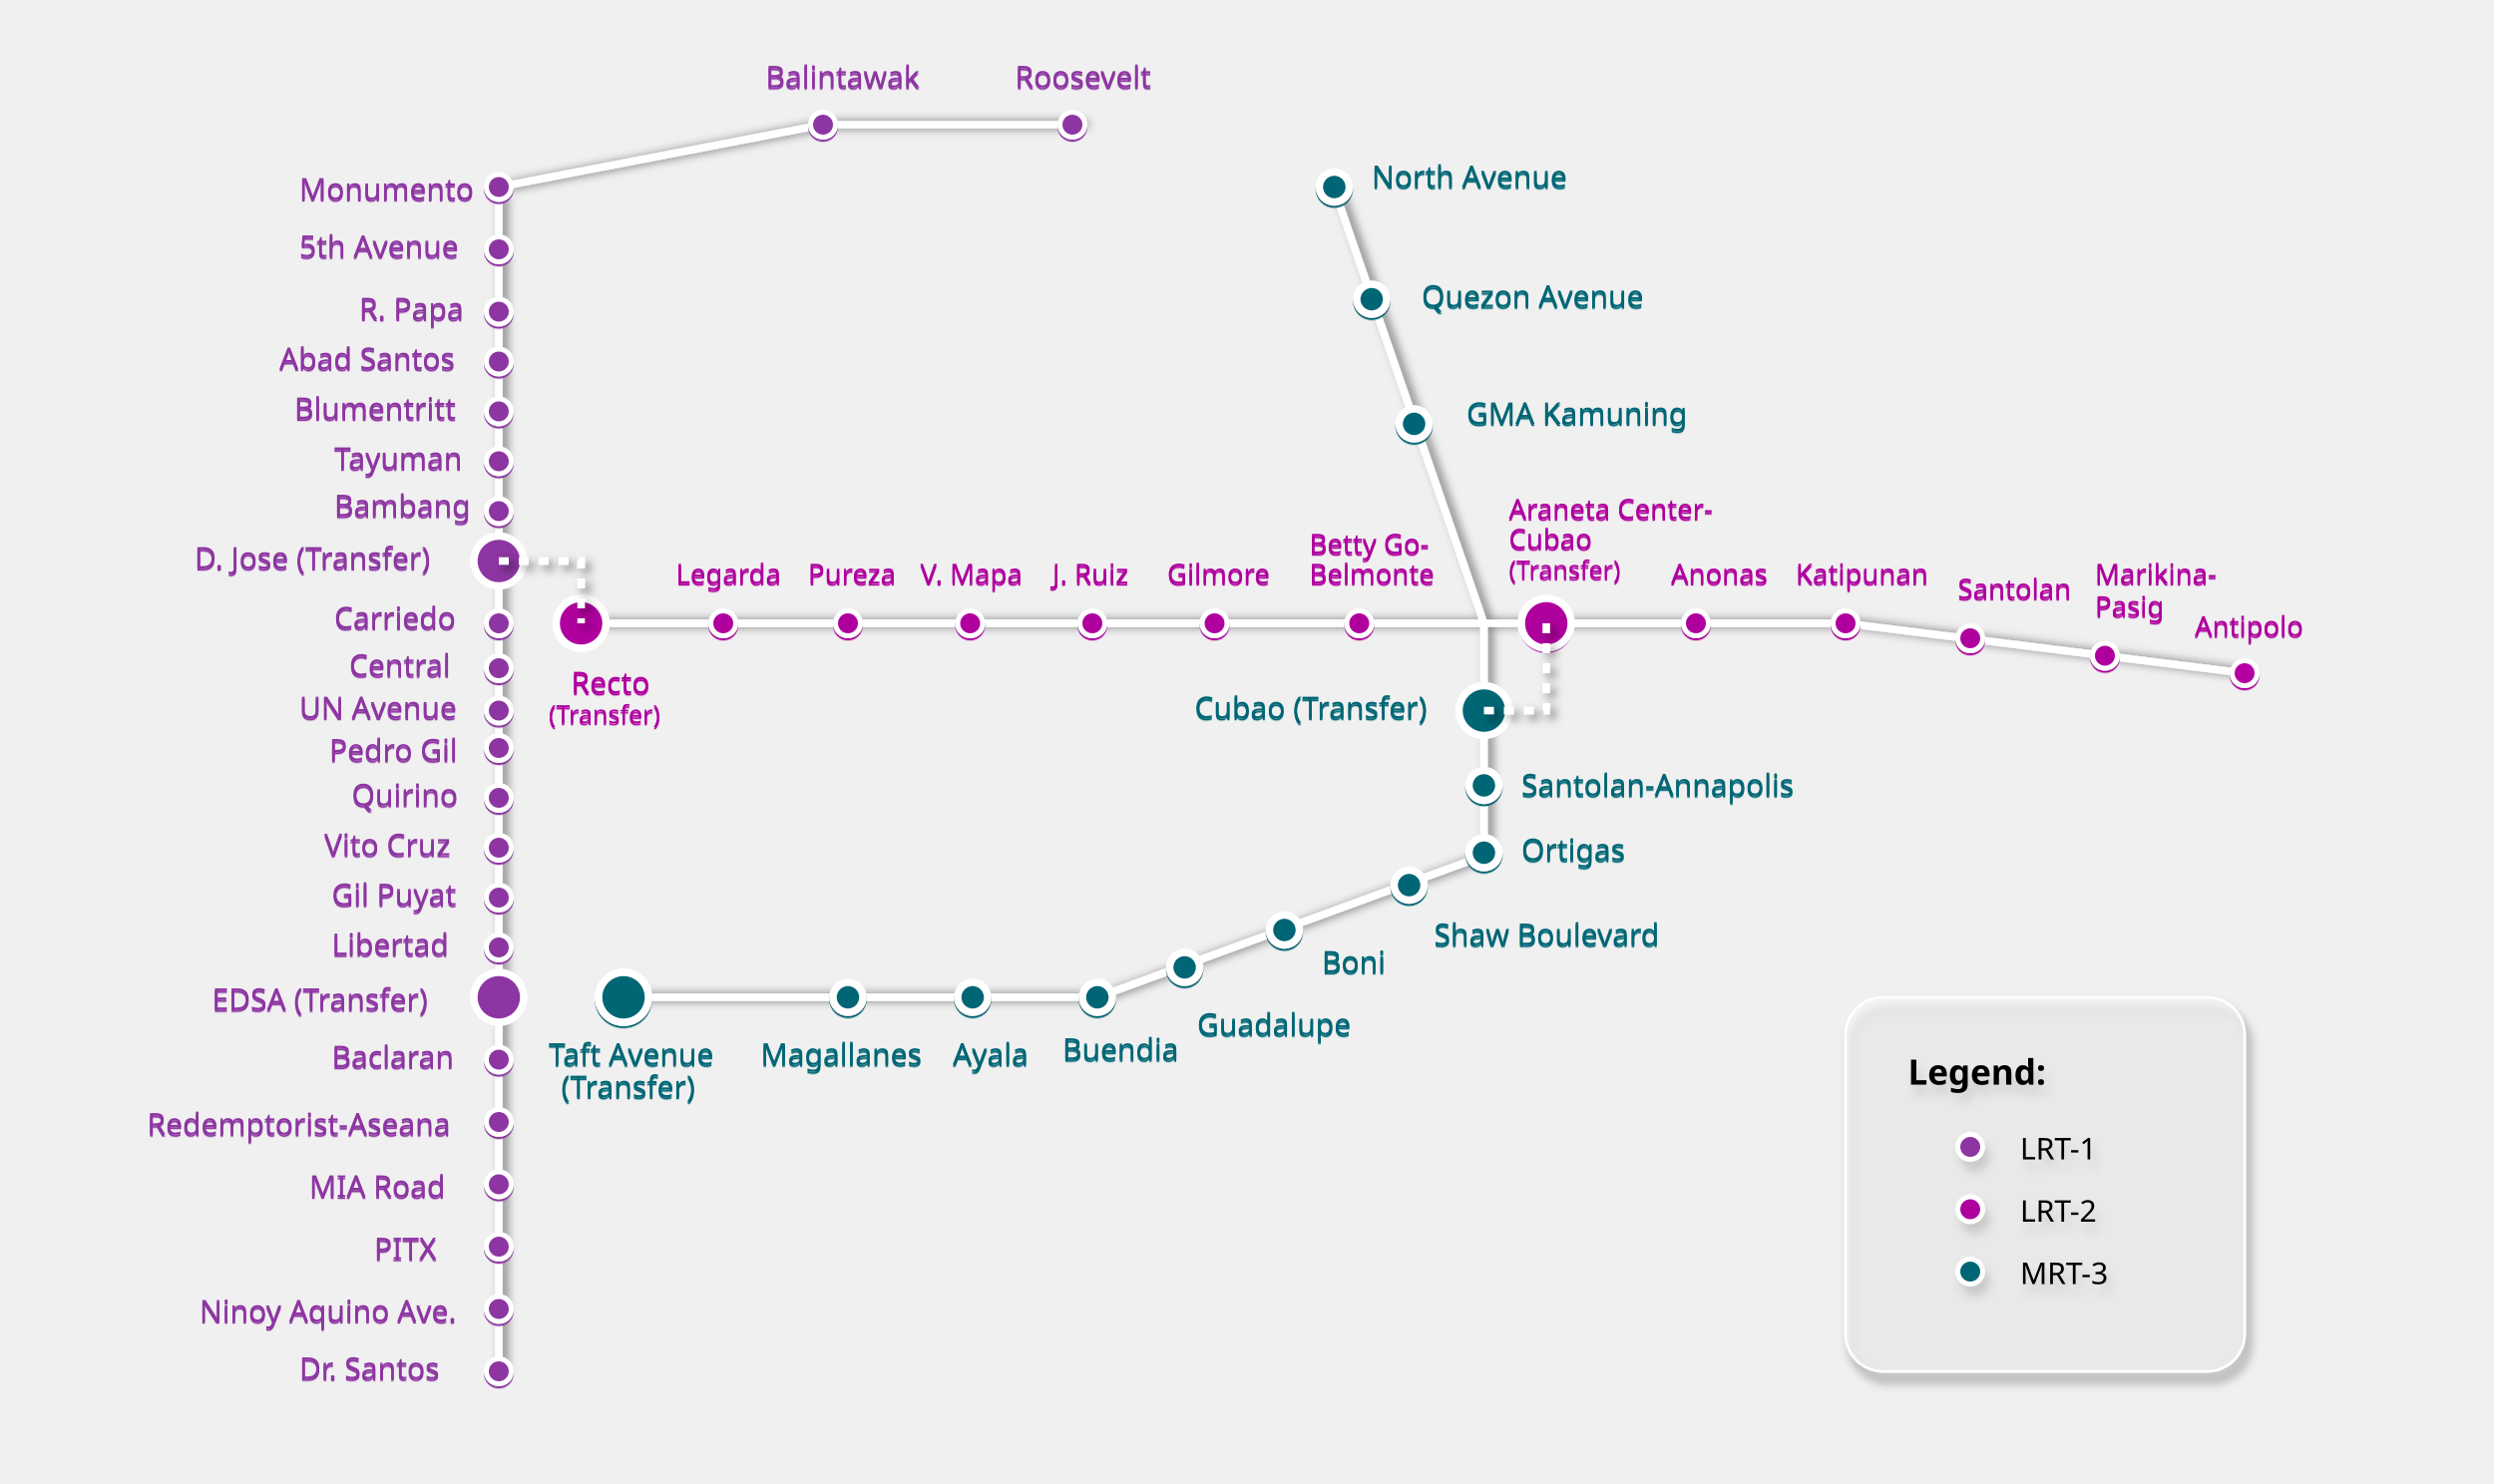
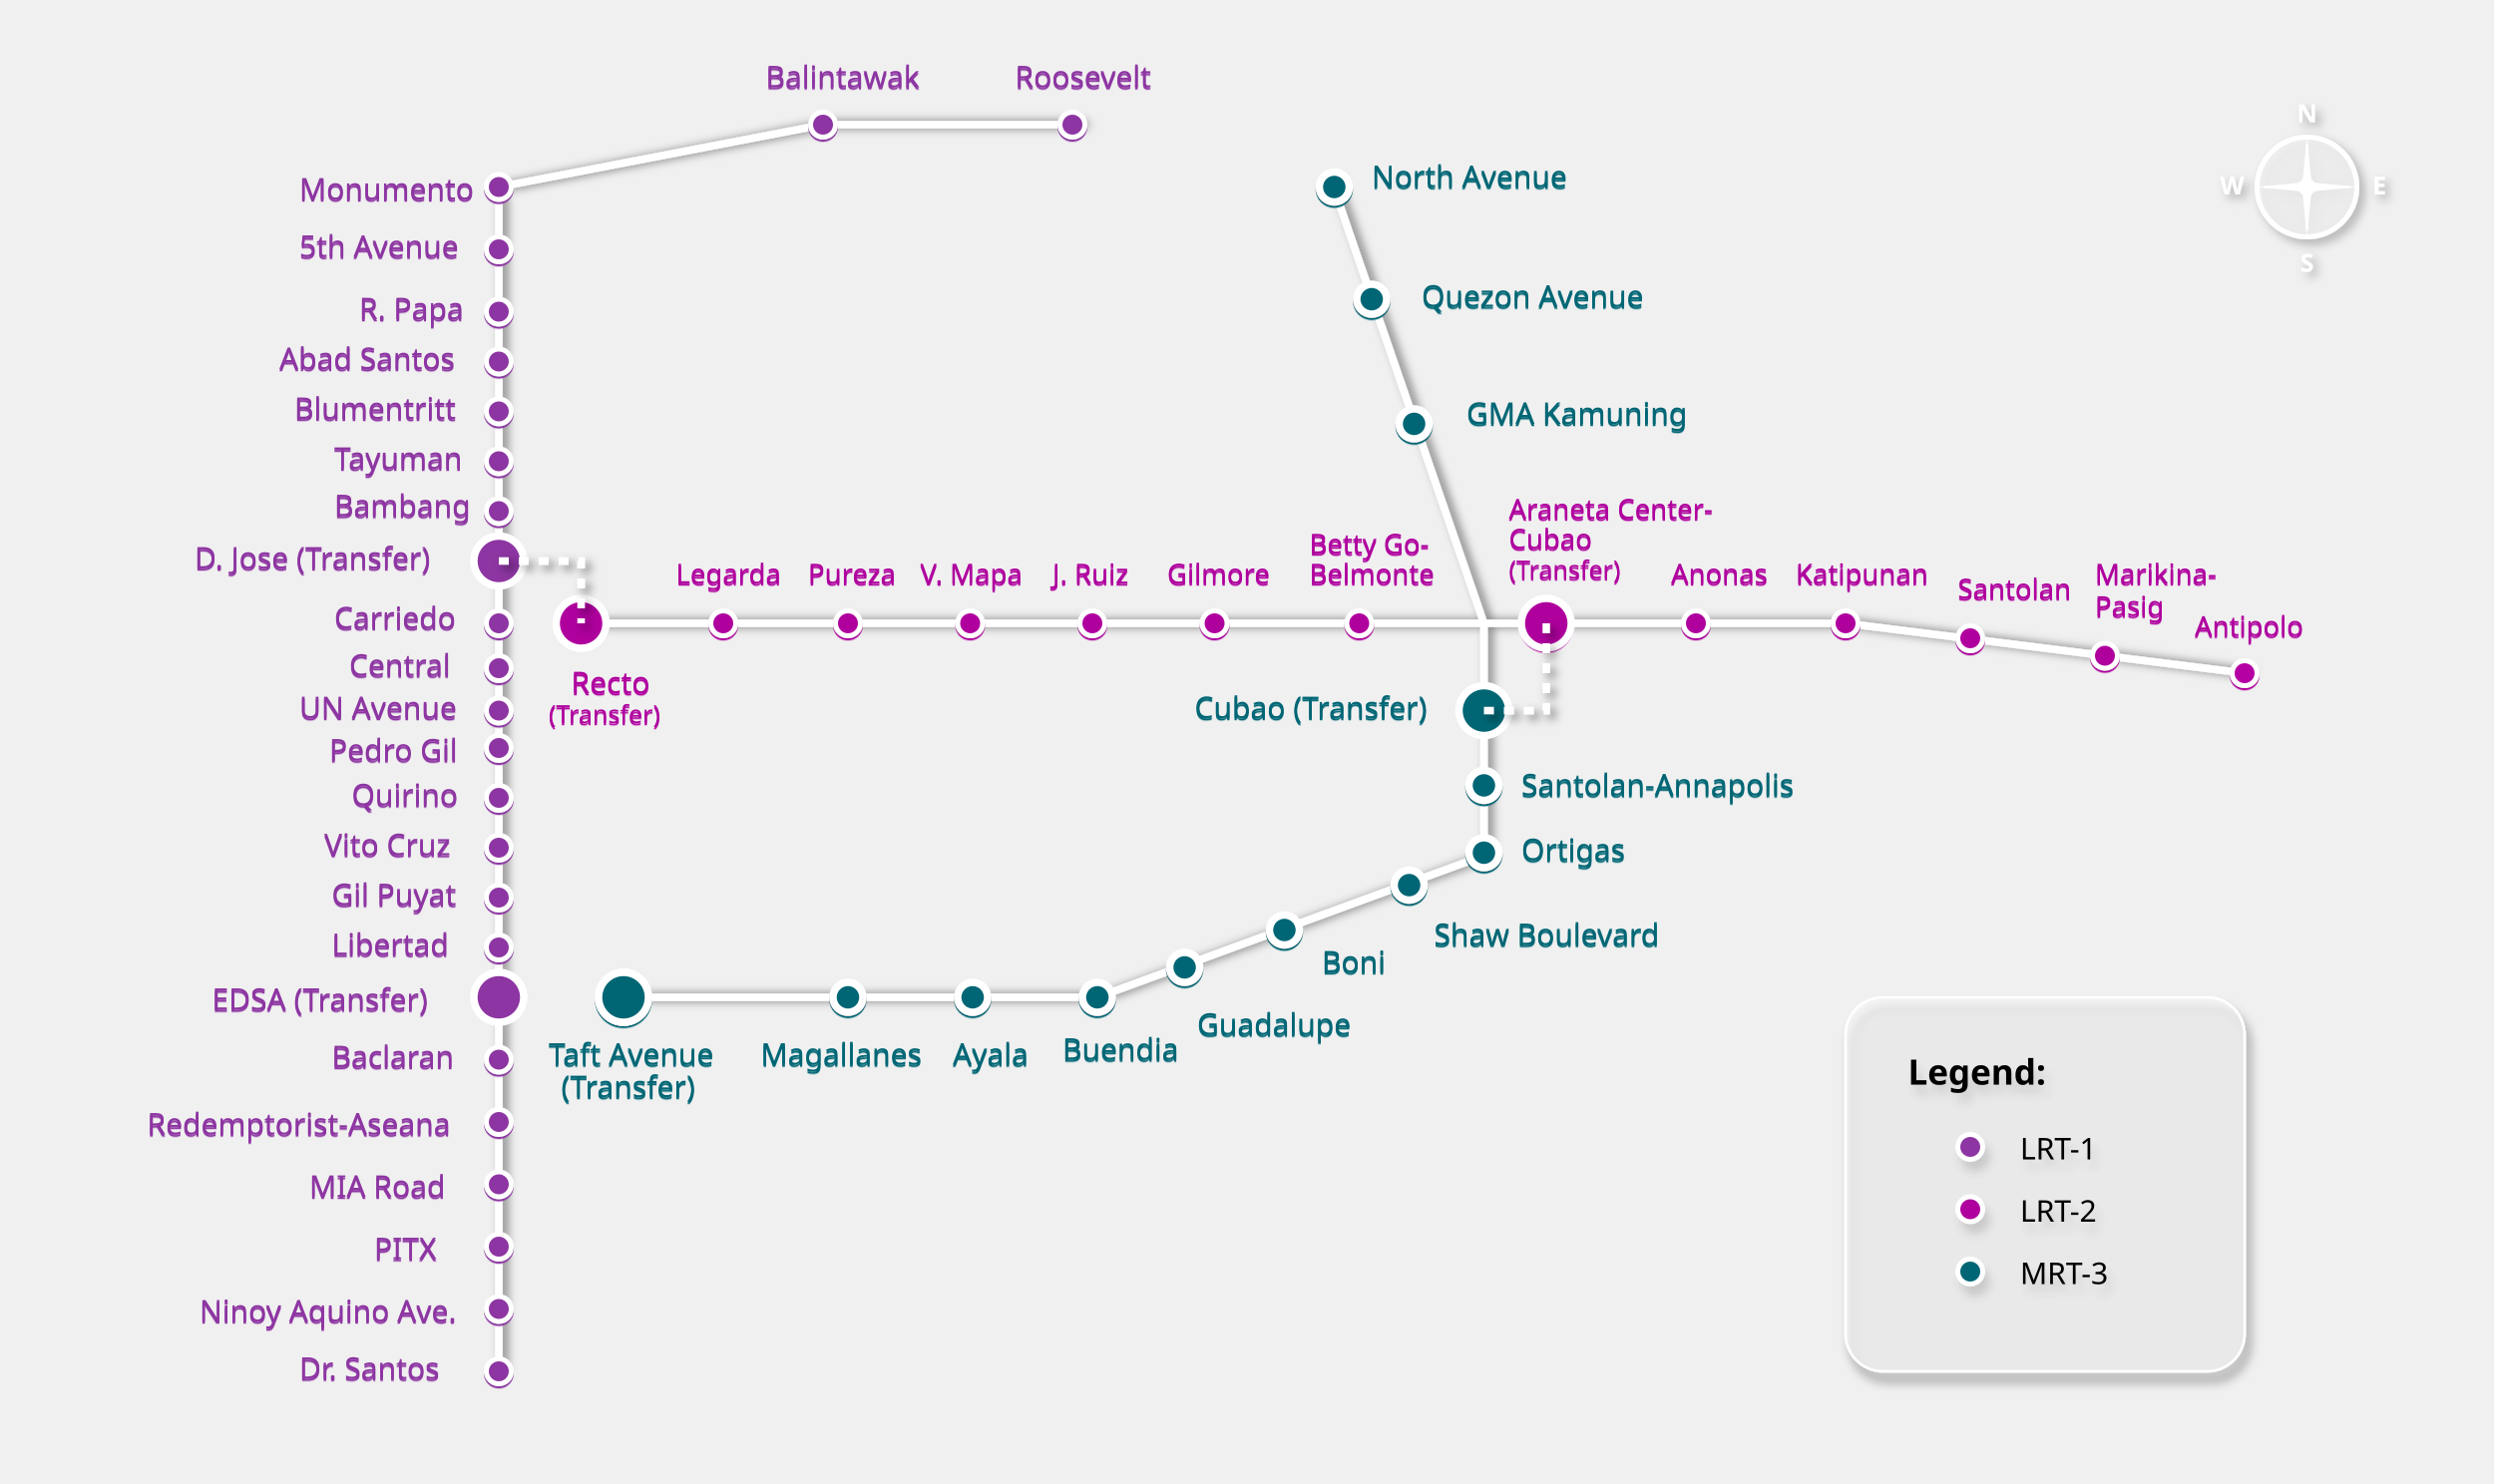
<svg xmlns="http://www.w3.org/2000/svg" viewBox="0 0 1000 595" style="font-family: 'Comic Sans MS', 'Marker Felt', 'Bradley Hand', 'Trebuchet MS', 'Arial Rounded MT Bold', system-ui, sans-serif;">
  <defs>
    <filter id="boxShadow" x="-50%" y="-50%" width="200%" height="200%">
      <feDropShadow dx="2" dy="4" stdDeviation="2" flood-color="rgba(0, 0, 0, 0.5)" />
+     </filter>
+     <filter id="drop-shadow" x="-50%" y="-50%" width="200%" height="200%">
+       <feDropShadow dx="2" dy="2" stdDeviation="2" flood-color="black" flood-opacity="0.3" />
    </filter>
  </defs>
  <style>
        .legend {
            font-family: 'Comic Sans MS', 'Marker Felt', 'Bradley Hand', 'Trebuchet MS', 'Arial Rounded MT Bold', system-ui, sans-serif;
            filter: url(#boxShadow);
        }
    </style>
  <rect width="1000" height="595" fill="url(#bg-gradient)" />
  <g class="metro-lines" style="filter: drop-shadow(2px 0 2px rgba(0,0,0,0.5))">
    <path d="M200 80 L200 550" stroke="#ffffff" stroke-width="3" fill="none" stroke-linecap="round" />
    <path d="M330 50 L433 50" stroke="#ffffff" stroke-width="3" fill="none" stroke-linecap="round" />
    <path d="M200 75 L330 50" stroke="#ffffff" stroke-width="3" fill="none" stroke-linecap="round" />
    <path d="M230 250 L735 250" stroke="#ffffff" stroke-width="3" fill="none" stroke-linecap="round" />
    <path d="M740 250 L900 270" stroke="#ffffff" stroke-width="3" fill="none" stroke-linecap="round" />
    <path d="M595 250 595 345" stroke="#ffffff" stroke-width="3" fill="none" stroke-linecap="round" />
    <path d="M595 250 534 73" stroke="#ffffff" stroke-width="3" fill="none" stroke-linecap="round" />
    <path d="M440 400 590 345" stroke="#ffffff" stroke-width="3" fill="none" stroke-linecap="round" />
    <path d="M250 400 L440 400" stroke="#ffffff" stroke-width="3" fill="none" stroke-linecap="round" />
  </g>
  <g class="stations">
    <g fill="#8D35A2" style="filter: drop-shadow(0px 0.9px 0.1px #8D35A2) ">
      <g>
        <circle cx="430" cy="50" r="5" fill="#8D35A2" stroke="#ffffff" stroke-width="2" />
        <text x="407" y="35" font-size="12">Roosevelt</text>
        <circle cx="330" cy="50" r="5" fill="#8D35A2" stroke="#ffffff" stroke-width="2" />
        <text x="307" y="35" font-size="12">Balintawak</text>
        <circle cx="200" cy="75" r="5" fill="#8D35A2" stroke="#ffffff" stroke-width="2" />
        <text x="120" y="80" font-size="12">Monumento</text>
        <circle cx="200" cy="100" r="5" fill="#8D35A2" stroke="#ffffff" stroke-width="2" />
        <text x="120" y="103" font-size="12">5th Avenue</text>
        <circle cx="200" cy="125" r="5" fill="#8D35A2" stroke="#ffffff" stroke-width="2" />
        <text x="144" y="128" font-size="12">R. Papa</text>
        <circle cx="200" cy="145" r="5" fill="#8D35A2" stroke="#ffffff" stroke-width="2" />
        <text x="112" y="148" font-size="12">Abad Santos</text>
        <circle cx="200" cy="165" r="5" fill="#8D35A2" stroke="#ffffff" stroke-width="2" />
        <text x="118" y="168" font-size="12">Blumentritt</text>
        <circle cx="200" cy="185" r="5" fill="#8D35A2" stroke="#ffffff" stroke-width="2" />
        <text x="134" y="188" font-size="12">Tayuman</text>
        <circle cx="200" cy="205" r="5" fill="#8D35A2" stroke="#ffffff" stroke-width="2" />
        <text x="134" y="207" font-size="12">Bambang</text>
        <text x="78" y="228" font-size="12">D. Jose (Transfer)</text>
        <circle cx="200" cy="250" r="5" fill="#8D35A2" stroke="#ffffff" stroke-width="2" />
        <text x="134" y="252" font-size="12">Carriedo</text>
        <circle cx="200" cy="268" r="5" fill="#8D35A2" stroke="#ffffff" stroke-width="2" />
        <text x="140" y="271" font-size="12">Central</text>
        <circle cx="200" cy="285" r="5" fill="#8D35A2" stroke="#ffffff" stroke-width="2" />
        <text x="120" y="288" font-size="12">UN Avenue</text>
        <circle cx="200" cy="300" r="5" fill="#8D35A2" stroke="#ffffff" stroke-width="2" />
        <text x="132" y="305" font-size="12">Pedro Gil</text>
        <circle cx="200" cy="320" r="5" fill="#8D35A2" stroke="#ffffff" stroke-width="2" />
        <text x="141" y="323" font-size="12">Quirino</text>
        <circle cx="200" cy="340" r="5" fill="#8D35A2" stroke="#ffffff" stroke-width="2" />
        <text x="130" y="343" font-size="12">Vito Cruz</text>
        <circle cx="200" cy="360" r="5" fill="#8D35A2" stroke="#ffffff" stroke-width="2" />
        <text x="133" y="363" font-size="12">Gil Puyat</text>
        <circle cx="200" cy="380" r="5" fill="#8D35A2" stroke="#ffffff" stroke-width="2" />
        <text x="133" y="383" font-size="12">Libertad</text>
        <circle cx="200" cy="400" r="5" fill="#8D35A2" stroke="#ffffff" stroke-width="2" />
        <text x="85" y="405" font-size="12">EDSA (Transfer)</text>
        <circle cx="200" cy="425" r="5" fill="#8D35A2" stroke="#ffffff" stroke-width="2" />
        <text x="133" y="428" font-size="12">Baclaran</text>
        <circle cx="200" cy="450" r="5" fill="#8D35A2" stroke="#ffffff" stroke-width="2" />
        <text x="59" y="455" font-size="12">Redemptorist-Aseana</text>
        <circle cx="200" cy="475" r="5" fill="#8D35A2" stroke="#ffffff" stroke-width="2" />
        <text x="124" y="480" font-size="12">MIA Road</text>
        <circle cx="200" cy="500" r="5" fill="#8D35A2" stroke="#ffffff" stroke-width="2" />
        <text x="150" y="505" font-size="12">PITX</text>
        <circle cx="200" cy="525" r="5" fill="#8D35A2" stroke="#ffffff" stroke-width="2" />
        <text x="80" y="530" font-size="12">Ninoy Aquino Ave. </text>
        <circle cx="200" cy="550" r="5" fill="#8D35A2" stroke="#ffffff" stroke-width="2" />
        <text x="120" y="553" font-size="12">Dr. Santos </text>
      </g>
    </g>
    <g fill="#af009e" style="filter: drop-shadow(0px 0.9px 0.1px #af009e); ">
      <g>
        <text x="229" y="278" font-size="12">Recto</text>
        <text x="220" y="290" font-size="10">(Transfer)</text>
        <circle cx="290" cy="250" r="5" fill="#af009e" stroke="#ffffff" stroke-width="2" />
        <text x="271" y="234" font-size="11">Legarda</text>
        <circle cx="340" cy="250" r="5" fill="#af009e" stroke="#ffffff" stroke-width="2" />
        <text x="324" y="234" font-size="11">Pureza</text>
        <circle cx="389" cy="250" r="5" fill="#af009e" stroke="#ffffff" stroke-width="2" />
        <text x="369" y="234" font-size="11">V. Mapa</text>
        <circle cx="438" cy="250" r="5" fill="#af009e" stroke="#ffffff" stroke-width="2" />
        <text x="422" y="234" font-size="11">J. Ruiz</text>
        <circle cx="487" cy="250" r="5" fill="#af009e" stroke="#ffffff" stroke-width="2" />
        <text x="468" y="234" font-size="11">Gilmore</text>
        <circle cx="545" cy="250" r="5" fill="#af009e" stroke="#ffffff" stroke-width="2" />
        <text x="525" y="222" font-size="11">Betty Go-</text>
        <text x="525" y="234" font-size="11">Belmonte</text>
        <circle cx="620" cy="250" r="10" fill="#af009e" stroke="#ffffff" stroke-width="2" />
        <text x="605" y="208" font-size="11">Araneta Center-</text>
        <text x="605" y="220" font-size="11">Cubao</text>
        <text x="605" y="232" font-size="10">(Transfer)</text>
        <circle cx="680" cy="250" r="5" fill="#af009e" stroke="#ffffff" stroke-width="2" />
        <text x="670" y="234" font-size="11">Anonas</text>
        <circle cx="740" cy="250" r="5" fill="#af009e" stroke="#ffffff" stroke-width="2" />
        <text x="720" y="234" font-size="11">Katipunan</text>
        <circle cx="790" cy="256" r="5" fill="#af009e" stroke="#ffffff" stroke-width="2" />
        <text x="785" y="240" font-size="11">Santolan</text>
        <circle cx="844" cy="263" r="5" fill="#af009e" stroke="#ffffff" stroke-width="2" />
        <text x="840" y="234" font-size="11">Marikina-</text>
        <text x="840" y="247" font-size="11">Pasig</text>
        <circle cx="900" cy="270" r="5" fill="#b500a3" stroke="#ffffff" stroke-width="2" />
        <text x="880" y="255" font-size="11">Antipolo</text>
      </g>
    </g>
    <g fill="#006674" style="filter: drop-shadow(0px 0.9px 0.1px #006674); ">
      <g>
        <circle cx="535" cy="75" r="6" fill="#006674" stroke="#ffffff" stroke-width="3" />
        <text x="550" y="75" font-size="12">North Avenue</text>
        <circle cx="550" cy="120" r="6" fill="#006674" stroke="#ffffff" stroke-width="3" />
        <text x="570" y="123" font-size="12">Quezon Avenue</text>
        <circle cx="567" cy="170" r="6" fill="#006674" stroke="#ffffff" stroke-width="3" />
        <text x="588" y="170" font-size="12">GMA Kamuning</text>
        <text x="479" y="288" font-size="12">Cubao (Transfer)</text>
        <circle cx="595" cy="315" r="6" fill="#006674" stroke="#ffffff" stroke-width="3" />
        <text x="610" y="319" font-size="12">Santolan-Annapolis</text>
        <circle cx="595" cy="342" r="6" fill="#006674" stroke="#ffffff" stroke-width="3" />
        <text x="610" y="345" font-size="12">Ortigas</text>
        <circle cx="565" cy="355" r="6" fill="#006674" stroke="#ffffff" stroke-width="3" />
        <text x="575" y="379" font-size="12">Shaw Boulevard</text>
        <circle cx="515" cy="373" r="6" fill="#006674" stroke="#ffffff" stroke-width="3" />
        <text x="530" y="390" font-size="12">Boni</text>
        <circle cx="475" cy="388" r="6" fill="#006674" stroke="#ffffff" stroke-width="3" />
        <text x="480" y="415" font-size="12">Guadalupe</text>
        <circle cx="440" cy="400" r="6" fill="#006674" stroke="#ffffff" stroke-width="3" />
        <text x="426" y="425" font-size="12">Buendia</text>
        <circle cx="390" cy="400" r="6" fill="#006674" stroke="#ffffff" stroke-width="3" />
        <text x="382" y="427" font-size="12">Ayala</text>
        <circle cx="340" cy="400" r="6" fill="#006674" stroke="#ffffff" stroke-width="3" />
        <text x="305" y="427" font-size="12">Magallanes</text>
        <circle cx="250" cy="400" r="10" fill="#006674" stroke="#ffffff" stroke-width="3" />
        <text x="220" y="427" font-size="12">Taft Avenue</text>
        <text x="225" y="440" font-size="12">(Transfer)</text>
      </g>
    </g>
    <g class="interchange-stations">
      <circle cx="200" cy="225" r="10" fill="#8D35A2" stroke="#ffffff" stroke-width="3" />
      <circle cx="233" cy="250" r="10" fill="#af009e" stroke="#ffffff" stroke-width="3" />
      <circle cx="620" cy="250" r="10" fill="#af009e" stroke="#ffffff" stroke-width="3" />
      <circle cx="595" cy="285" r="10" fill="#006674" stroke="#ffffff" stroke-width="3" />
      <circle cx="200" cy="400" r="10" fill="#8D35A2" stroke="#ffffff" stroke-width="3" />
      <circle cx="250" cy="400" r="10" fill="#006674" stroke="#ffffff" stroke-width="3" />
    </g>
  </g>
  <path d="M620 250 L620 285 L591 285" stroke="#ffffff" stroke-width="3" stroke-dasharray="4" fill="none" style="filter: drop-shadow(2px 2px 2px rgba(0, 0, 0, 0.5));" />
  <path d="M200 225 L233 225 L233 250" stroke="#ffffff" stroke-width="3" stroke-dasharray="4" fill="none" style="filter: drop-shadow(2px 2px 2px rgba(0, 0, 0, 0.5));" />
  <path d="M200 400 L215 400 L250 400" stroke="#ffffff" stroke-width="4" stroke-dasharray="3" fill="none" style="filter: drop-shadow(2px 2px 2px rgba(0, 0, 0, 0.5))" />
  <g transform="translate(740, 400)" class="legend">
    <rect width="160" height="150" fill="rgba(255,255,255,0.297)" rx="15" stroke="#ffffff" stroke-width="1" />
    <text x="25" y="35" font-weight="bold" font-size="14">Legend:</text>
    <circle cx="50" cy="60" r="5" fill="#8D35A2" stroke="#ffffff" stroke-width="2" />
    <text x="70" y="65" font-size="12">LRT-1</text>
    <circle cx="50" cy="85" r="5" fill="#af009e" stroke="#ffffff" stroke-width="2" />
    <text x="70" y="90" font-size="12">LRT-2</text>
    <circle cx="50" cy="110" r="5" fill="#006674" stroke="#ffffff" stroke-width="2" />
    <text x="70" y="115" font-size="12">MRT-3</text>
  </g>
+   <g transform="translate(900, 50)" filter="url(#drop-shadow)">
+     <circle cx="25" cy="25" r="20" fill="rgba(245,245,245,0.585)" stroke="#ffffff" stroke-width="2" />
+     <path d="M 25 5 L 27 25 L 25 45 L 23 25 Z" fill="#ffffff" />
+     <path d="M 5 25 L 25 23 L 45 25 L 25 27 Z" fill="#ffffff" />
+     <text x="25" y="-1" text-anchor="middle" font-size="10" font-weight="bold" fill="#ffffff">N</text>
+     <text x="25" y="59" text-anchor="middle" font-size="10" font-weight="bold" fill="#ffffff">S</text>
+     <text x="-5" y="28" text-anchor="middle" font-size="10" font-weight="bold" fill="#ffffff">W</text>
+     <text x="54" y="28" text-anchor="middle" font-size="10" font-weight="bold" fill="#ffffff">E</text>
+     <circle cx="25" cy="25" r="3" fill="#ffffff" stroke="#ffffff" stroke-width="1" />
+     <path d="M 25 8 L 25 42" stroke="#ffffff" stroke-width="1" />
+     <path d="M 8 25 L 42 25" stroke="#ffffff" stroke-width="1" />
+   </g>
</svg>
